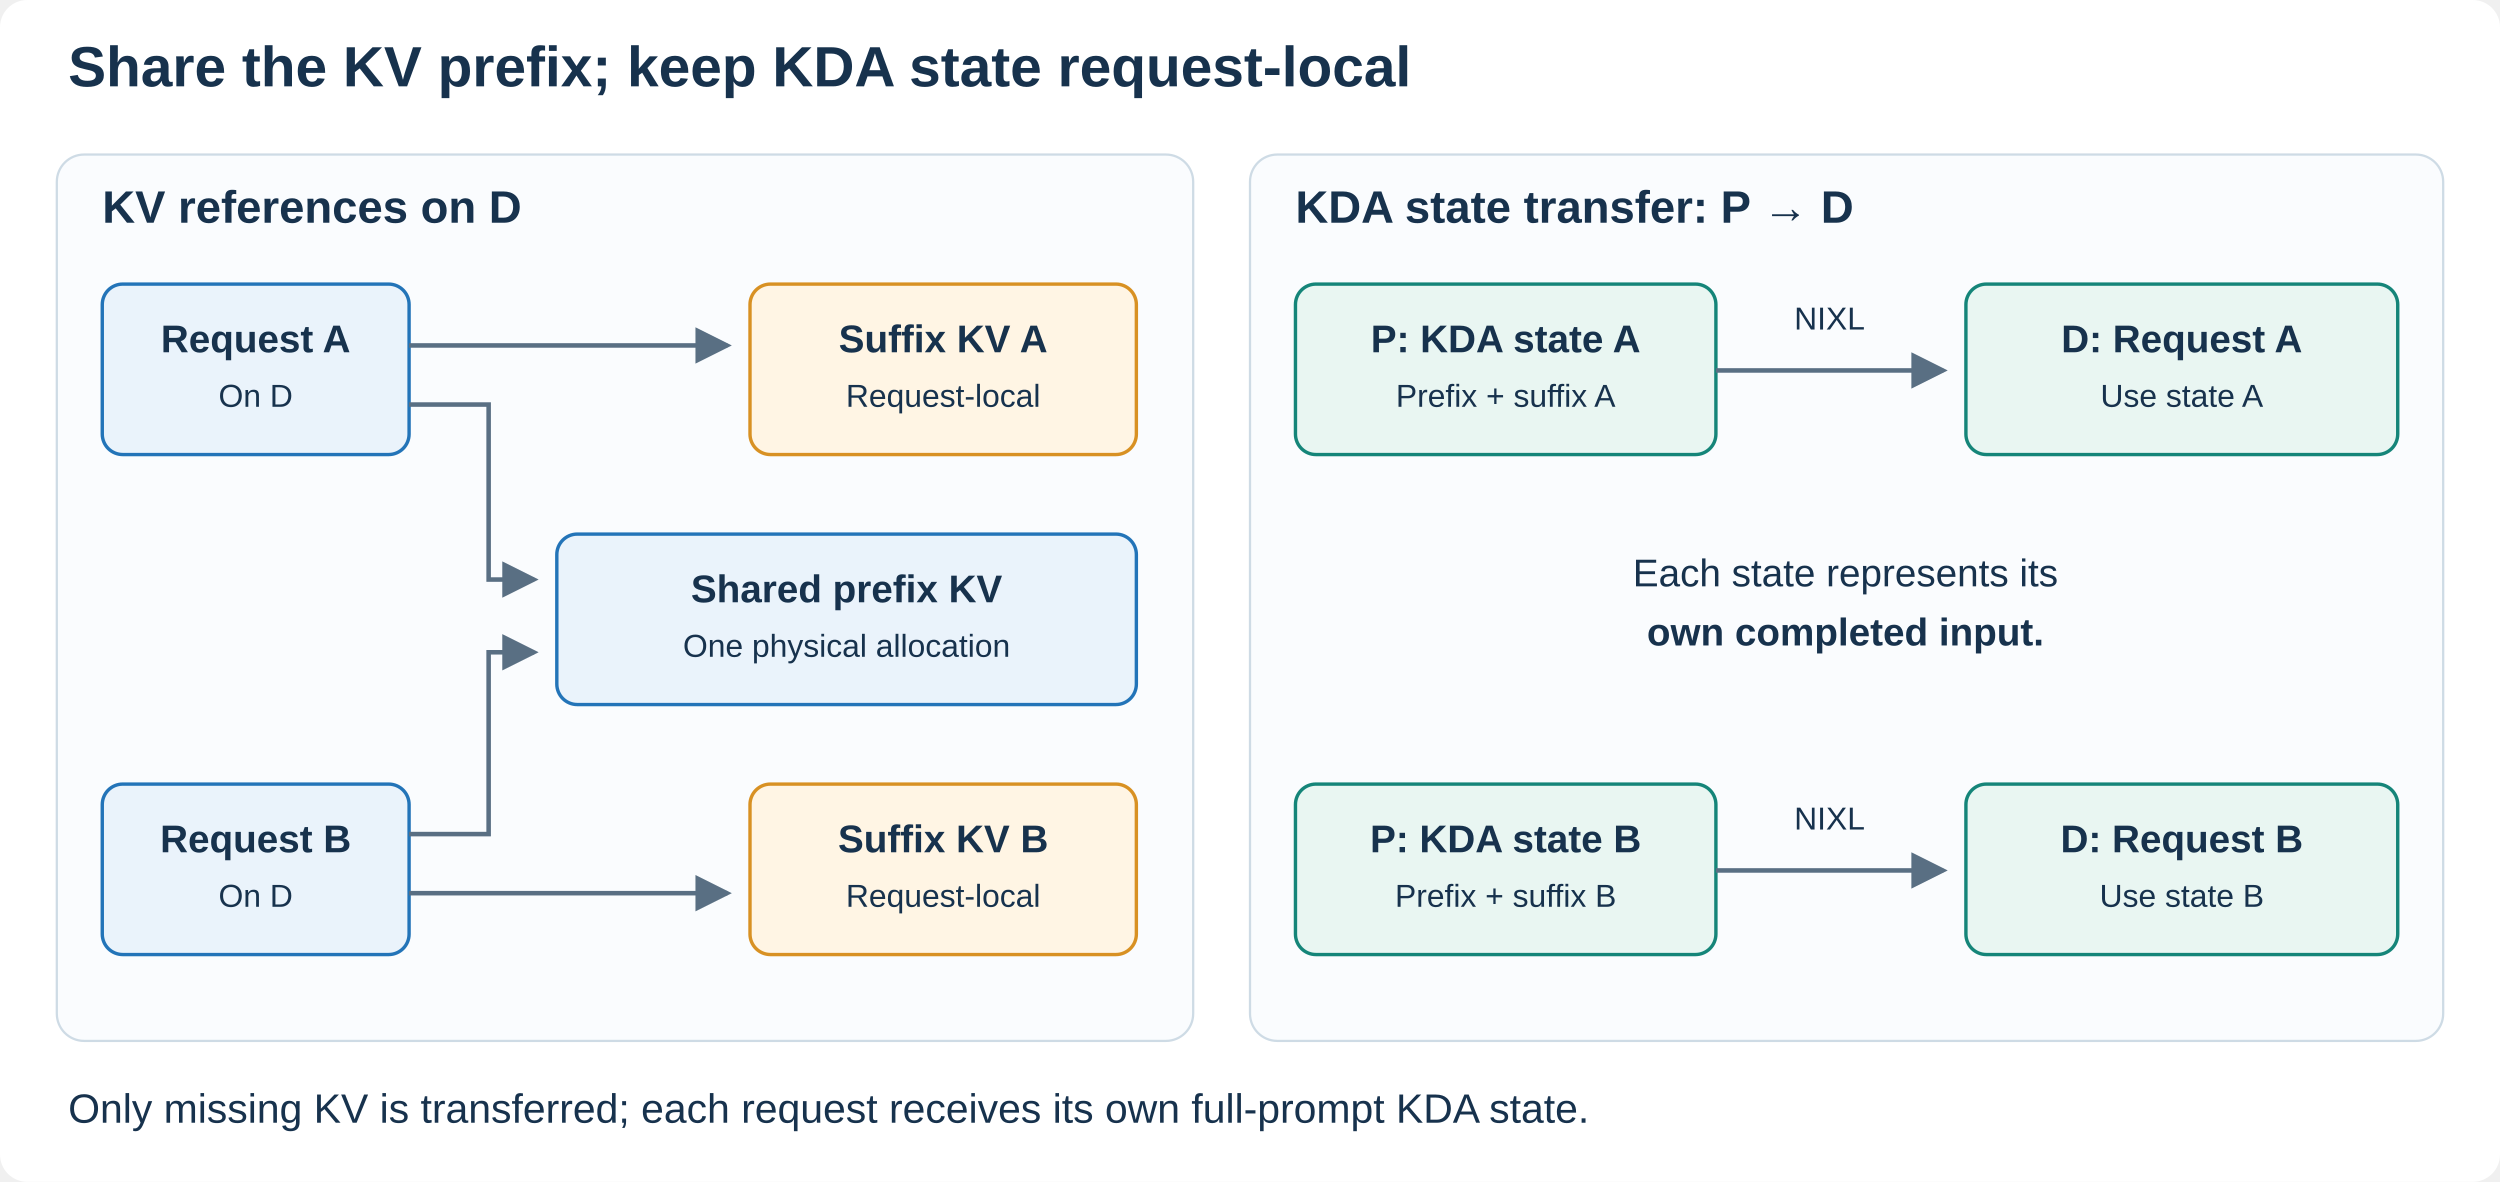
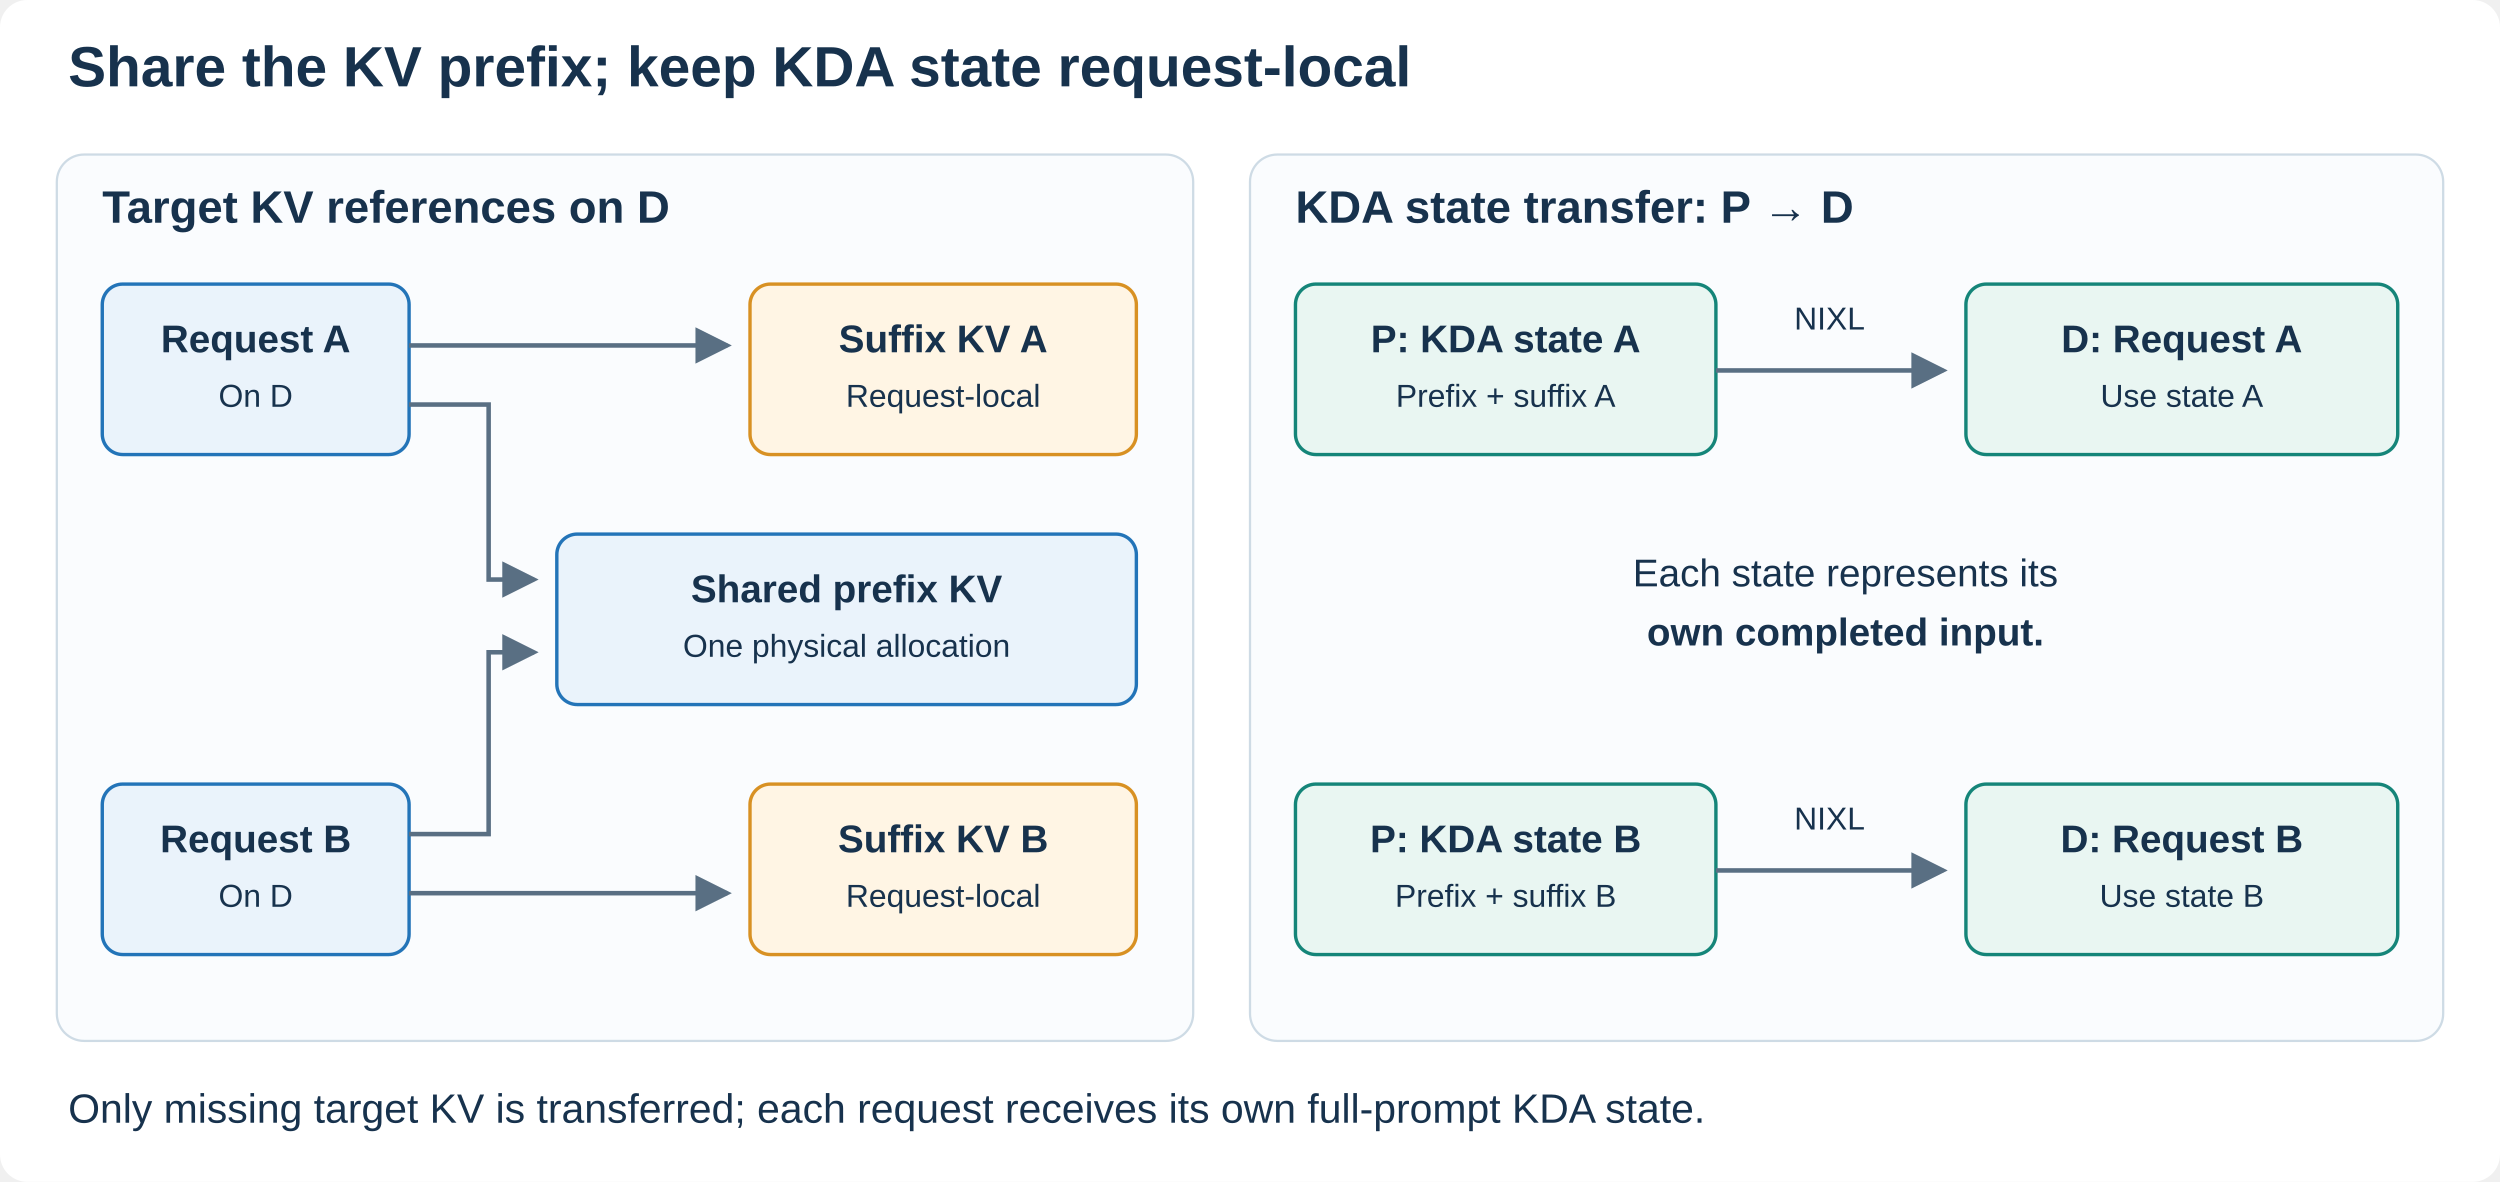
<svg xmlns="http://www.w3.org/2000/svg" width="1100" height="520" viewBox="0 0 1100 520" role="img" aria-labelledby="title desc">
  <defs>
    <marker id="arrow" markerWidth="8" markerHeight="8" refX="7" refY="4" orient="auto">
      <path d="M0 0 L8 4 L0 8 Z" fill="#596f83" />
    </marker>
  </defs>
  <style>text{font-family:Arial,Helvetica,sans-serif;fill:#17324d}</style>
  <rect width="1100" height="520" rx="12" fill="white" />
  <text x="30" y="38" font-size="25" font-weight="bold" text-anchor="start">Share the KV prefix; keep KDA state request-local</text>
  <rect x="25" y="68" width="500" height="390" rx="12" fill="#fafcfe" stroke="#cedbe5" />
  <rect x="550" y="68" width="525" height="390" rx="12" fill="#fafcfe" stroke="#cedbe5" />
-   <text x="45" y="98" font-size="20" font-weight="bold" text-anchor="start">KV references on D</text>
+   <text x="45" y="98" font-size="20" font-weight="bold" text-anchor="start">Target KV references on D</text>
  <text x="570" y="98" font-size="20" font-weight="bold" text-anchor="start">KDA state transfer: P → D</text>
  <rect x="45" y="125" width="135" height="75" rx="9" fill="#eaf3fb" stroke="#2374b8" stroke-width="1.5" />
  <text x="112.5" y="155" font-size="17" font-weight="bold" text-anchor="middle">Request A</text>
  <text x="112.5" y="179" font-size="14" font-weight="normal" text-anchor="middle">On D</text>
  <rect x="330" y="125" width="170" height="75" rx="9" fill="#fff5e4" stroke="#d89123" stroke-width="1.5" />
  <text x="415.0" y="155" font-size="17" font-weight="bold" text-anchor="middle">Suffix KV A</text>
  <text x="415.0" y="179" font-size="14" font-weight="normal" text-anchor="middle">Request-local</text>
  <rect x="245" y="235" width="255" height="75" rx="9" fill="#eaf3fb" stroke="#2374b8" stroke-width="1.5" />
  <text x="372.5" y="265" font-size="17" font-weight="bold" text-anchor="middle">Shared prefix KV</text>
  <text x="372.5" y="289" font-size="14" font-weight="normal" text-anchor="middle">One physical allocation</text>
  <rect x="45" y="345" width="135" height="75" rx="9" fill="#eaf3fb" stroke="#2374b8" stroke-width="1.5" />
  <text x="112.5" y="375" font-size="17" font-weight="bold" text-anchor="middle">Request B</text>
  <text x="112.5" y="399" font-size="14" font-weight="normal" text-anchor="middle">On D</text>
  <rect x="330" y="345" width="170" height="75" rx="9" fill="#fff5e4" stroke="#d89123" stroke-width="1.5" />
  <text x="415.0" y="375" font-size="17" font-weight="bold" text-anchor="middle">Suffix KV B</text>
  <text x="415.0" y="399" font-size="14" font-weight="normal" text-anchor="middle">Request-local</text>
  <path d="M180 152 L320 152" fill="none" stroke="#596f83" stroke-width="2" marker-end="url(#arrow)" />
  <path d="M180 178 L215 178 L215 255 L235 255" fill="none" stroke="#596f83" stroke-width="2" marker-end="url(#arrow)" />
  <path d="M180 393 L320 393" fill="none" stroke="#596f83" stroke-width="2" marker-end="url(#arrow)" />
  <path d="M180 367 L215 367 L215 287 L235 287" fill="none" stroke="#596f83" stroke-width="2" marker-end="url(#arrow)" />
  <rect x="570" y="125" width="185" height="75" rx="9" fill="#e9f6f2" stroke="#158579" stroke-width="1.5" />
  <text x="662.5" y="155" font-size="17" font-weight="bold" text-anchor="middle">P: KDA state A</text>
  <text x="662.5" y="179" font-size="14" font-weight="normal" text-anchor="middle">Prefix + suffix A</text>
  <rect x="865" y="125" width="190" height="75" rx="9" fill="#e9f6f2" stroke="#158579" stroke-width="1.5" />
  <text x="960.0" y="155" font-size="17" font-weight="bold" text-anchor="middle">D: Request A</text>
  <text x="960.0" y="179" font-size="14" font-weight="normal" text-anchor="middle">Use state A</text>
  <rect x="570" y="345" width="185" height="75" rx="9" fill="#e9f6f2" stroke="#158579" stroke-width="1.5" />
  <text x="662.5" y="375" font-size="17" font-weight="bold" text-anchor="middle">P: KDA state B</text>
  <text x="662.5" y="399" font-size="14" font-weight="normal" text-anchor="middle">Prefix + suffix B</text>
  <rect x="865" y="345" width="190" height="75" rx="9" fill="#e9f6f2" stroke="#158579" stroke-width="1.5" />
  <text x="960.0" y="375" font-size="17" font-weight="bold" text-anchor="middle">D: Request B</text>
  <text x="960.0" y="399" font-size="14" font-weight="normal" text-anchor="middle">Use state B</text>
  <path d="M755 163 L855 163" fill="none" stroke="#596f83" stroke-width="2" marker-end="url(#arrow)" />
  <path d="M755 383 L855 383" fill="none" stroke="#596f83" stroke-width="2" marker-end="url(#arrow)" />
  <text x="805" y="145" font-size="14" font-weight="normal" text-anchor="middle">NIXL</text>
  <text x="805" y="365" font-size="14" font-weight="normal" text-anchor="middle">NIXL</text>
  <text x="812" y="258" font-size="17" font-weight="normal" text-anchor="middle">Each state represents its</text>
  <text x="812" y="284" font-size="17" font-weight="bold" text-anchor="middle">own completed input.</text>
-   <text x="30" y="494" font-size="18" font-weight="normal" text-anchor="start">Only missing KV is transferred; each request receives its own full-prompt KDA state.</text>
+   <text x="30" y="494" font-size="18" font-weight="normal" text-anchor="start">Only missing target KV is transferred; each request receives its own full-prompt KDA state.</text>
</svg>
